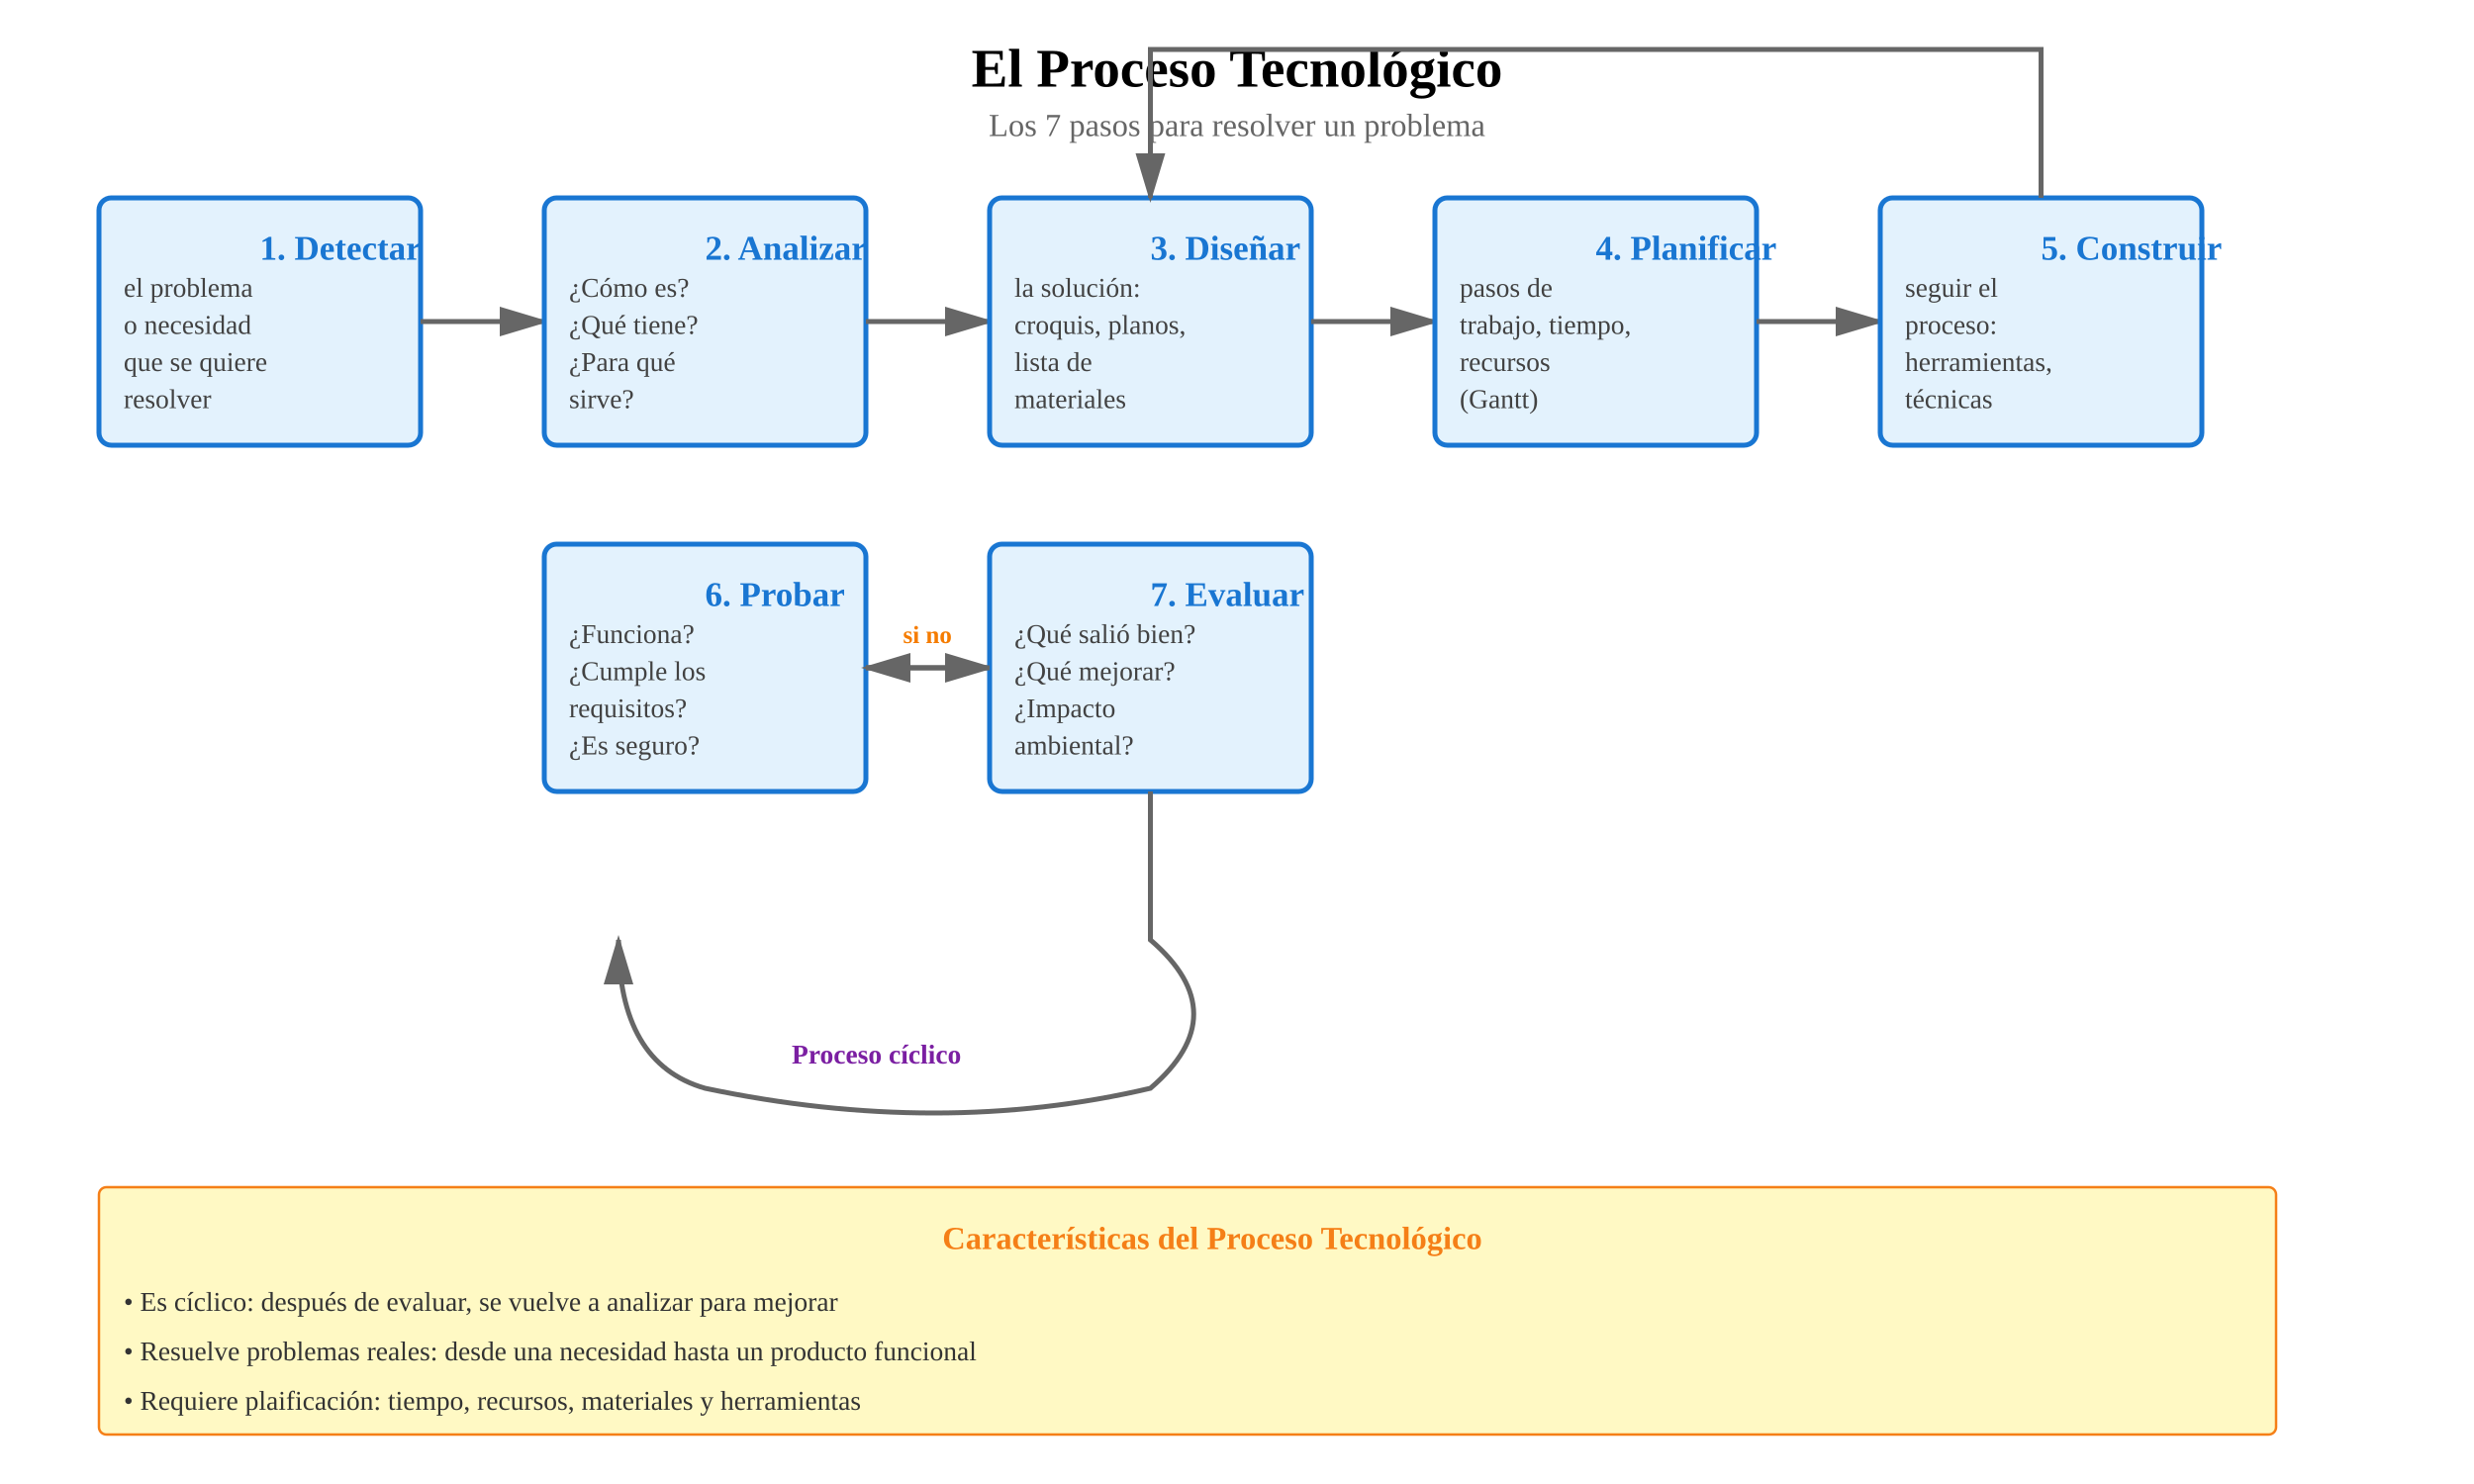
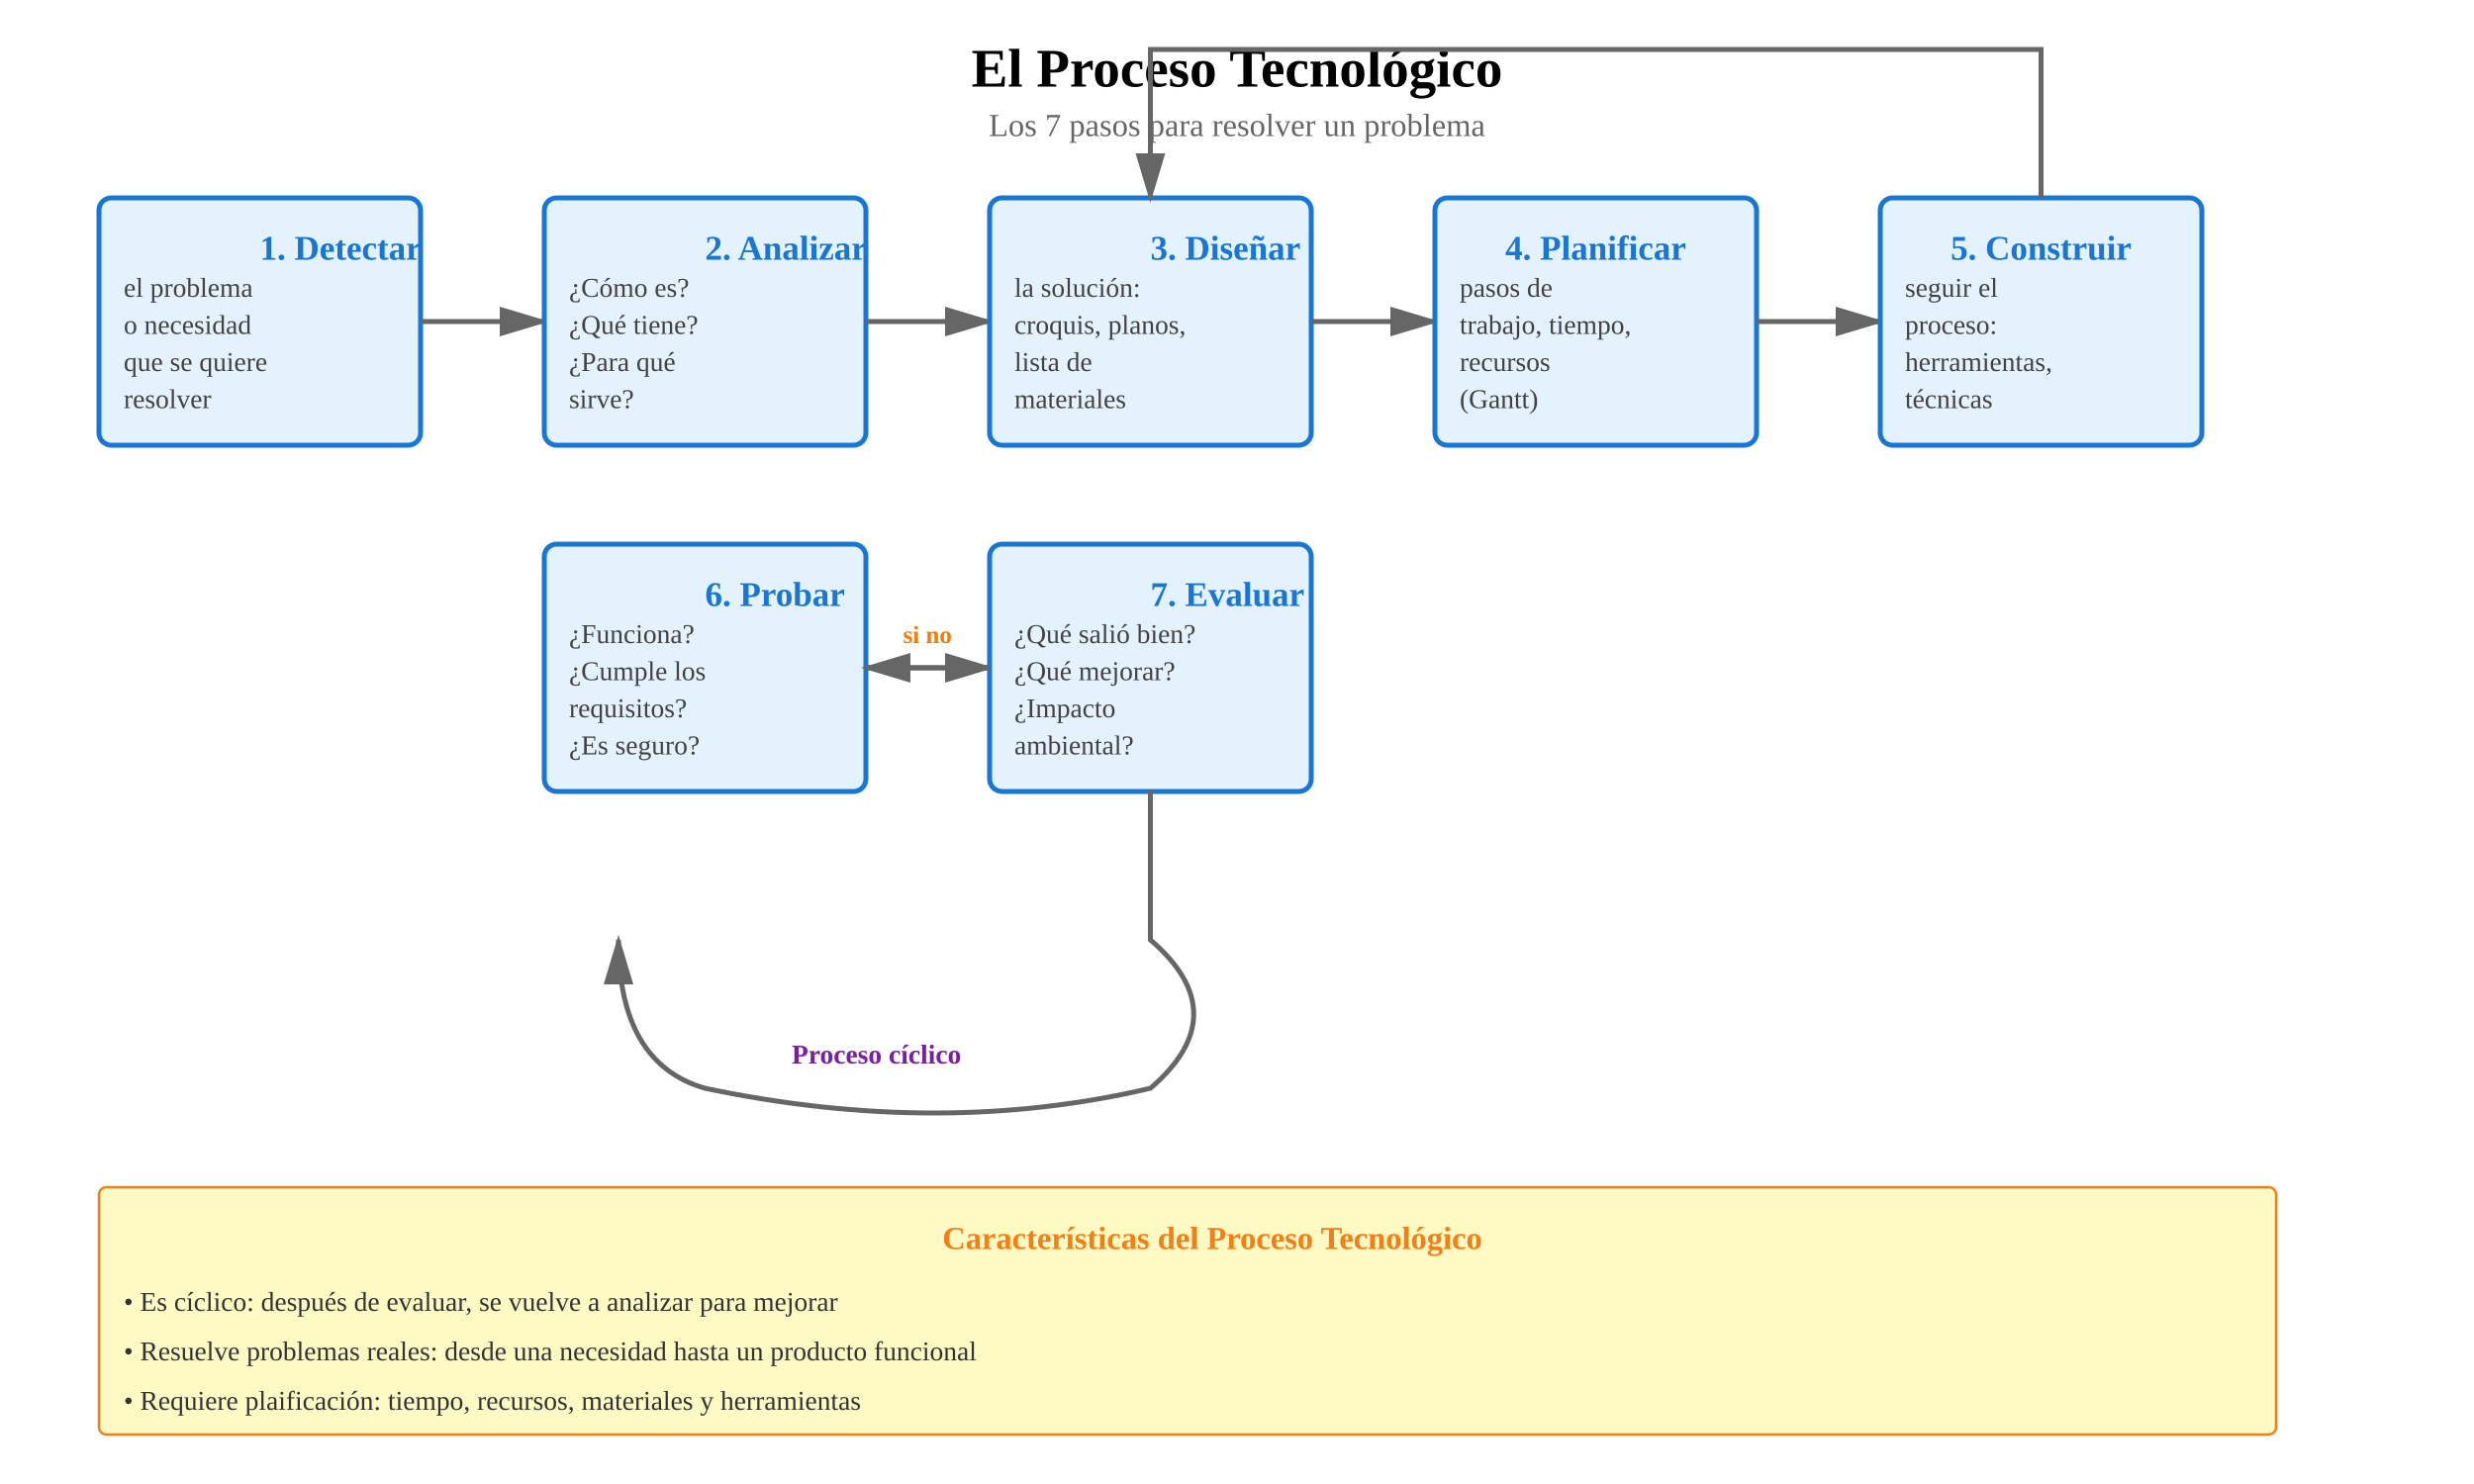
<svg xmlns="http://www.w3.org/2000/svg" viewBox="0 0 1000 600">
  <defs>
    <style>
      .step-box { fill: #E3F2FD; stroke: #1976D2; stroke-width: 2; }
      .step-title { font-size: 14px; font-weight: bold; fill: #1976D2; }
      .step-desc { font-size: 11px; fill: #424242; }
      .arrow { fill: none; stroke: #666; stroke-width: 2; marker-end: url(#arrowhead); }
      .cycle-indicator { fill: #F3E5F5; stroke: #7B1FA2; stroke-width: 2; }
    </style>
    <marker id="arrowhead" markerWidth="10" markerHeight="10" refX="9" refY="3" orient="auto">
      <polygon points="0 0, 10 3, 0 6" fill="#666" />
    </marker>
  </defs>
  <text x="500" y="35" style="font-size: 22px; font-weight: bold; text-anchor: middle;">El Proceso Tecnológico</text>
  <text x="500" y="55" style="font-size: 13px; fill: #666; text-anchor: middle;">Los 7 pasos para resolver un problema</text>
  <g id="step-1">
    <rect class="step-box" x="40" y="80" width="130" height="100" rx="5" />
    <text class="step-title" x="105" y="105">1. Detectar</text>
    <text class="step-desc" x="50" y="120">el problema</text>
    <text class="step-desc" x="50" y="135">o necesidad</text>
    <text class="step-desc" x="50" y="150">que se quiere</text>
    <text class="step-desc" x="50" y="165">resolver</text>
  </g>
  <path class="arrow" d="M 170 130 L 220 130" />
  <g id="step-2">
    <rect class="step-box" x="220" y="80" width="130" height="100" rx="5" />
    <text class="step-title" x="285" y="105">2. Analizar</text>
    <text class="step-desc" x="230" y="120">¿Cómo es?</text>
    <text class="step-desc" x="230" y="135">¿Qué tiene?</text>
    <text class="step-desc" x="230" y="150">¿Para qué</text>
    <text class="step-desc" x="230" y="165">sirve?</text>
  </g>
  <path class="arrow" d="M 350 130 L 400 130" />
  <g id="step-3">
    <rect class="step-box" x="400" y="80" width="130" height="100" rx="5" />
    <text class="step-title" x="465" y="105">3. Diseñar</text>
    <text class="step-desc" x="410" y="120">la solución:</text>
    <text class="step-desc" x="410" y="135">croquis, planos,</text>
    <text class="step-desc" x="410" y="150">lista de</text>
    <text class="step-desc" x="410" y="165">materiales</text>
  </g>
  <path class="arrow" d="M 530 130 L 580 130" />
  <g id="step-4">
    <rect class="step-box" x="580" y="80" width="130" height="100" rx="5" />
-     <text class="step-title" x="645" y="105">4. Planificar</text>
+     <text class="step-title" x="645" y="105" style="text-anchor: middle">4. Planificar</text>
    <text class="step-desc" x="590" y="120">pasos de</text>
    <text class="step-desc" x="590" y="135">trabajo, tiempo,</text>
    <text class="step-desc" x="590" y="150">recursos</text>
    <text class="step-desc" x="590" y="165">(Gantt)</text>
  </g>
  <path class="arrow" d="M 710 130 L 760 130" />
  <g id="step-5">
    <rect class="step-box" x="760" y="80" width="130" height="100" rx="5" />
-     <text class="step-title" x="825" y="105">5. Construir</text>
+     <text class="step-title" x="825" y="105" style="text-anchor: middle">5. Construir</text>
    <text class="step-desc" x="770" y="120">seguir el</text>
    <text class="step-desc" x="770" y="135">proceso:</text>
    <text class="step-desc" x="770" y="150">herramientas,</text>
    <text class="step-desc" x="770" y="165">técnicas</text>
  </g>
  <path class="arrow" d="M 825 80 L 825 20 L 465 20 L 465 80" />
  <g id="step-6">
    <rect class="step-box" x="220" y="220" width="130" height="100" rx="5" />
    <text class="step-title" x="285" y="245">6. Probar</text>
    <text class="step-desc" x="230" y="260">¿Funciona?</text>
    <text class="step-desc" x="230" y="275">¿Cumple los</text>
    <text class="step-desc" x="230" y="290">requisitos?</text>
    <text class="step-desc" x="230" y="305">¿Es seguro?</text>
  </g>
  <path class="arrow" d="M 350 270 L 400 270" />
  <g id="step-7">
    <rect class="step-box" x="400" y="220" width="130" height="100" rx="5" />
    <text class="step-title" x="465" y="245">7. Evaluar</text>
    <text class="step-desc" x="410" y="260">¿Qué salió bien?</text>
    <text class="step-desc" x="410" y="275">¿Qué mejorar?</text>
    <text class="step-desc" x="410" y="290">¿Impacto</text>
    <text class="step-desc" x="410" y="305">ambiental?</text>
  </g>
  <path class="arrow" d="M 400 270 L 350 270" stroke="#F57C00" stroke-width="2.5" />
  <text x="365" y="260" style="font-size: 10px; fill: #F57C00; font-weight: bold;">si no</text>
  <path class="arrow" d="M 465 320 L 465 380 Q 500 410 465 440 Q 380 460 285 440 Q 250 430 250 380" stroke="#7B1FA2" stroke-width="2.5" fill="none" marker-end="url(#arrowhead-purple)" />
  <text x="320" y="430" style="font-size: 11px; fill: #7B1FA2; font-weight: bold;">Proceso cíclico</text>
  <marker id="arrowhead-purple" markerWidth="10" markerHeight="10" refX="9" refY="3" orient="auto">
    <polygon points="0 0, 10 3, 0 6" fill="#7B1FA2" />
  </marker>
  <rect x="40" y="480" width="880" height="100" fill="#FFF9C4" stroke="#F57F17" stroke-width="1" rx="3" />
  <text x="490" y="505" style="font-size: 13px; font-weight: bold; text-anchor: middle; fill: #F57F17;">Características del Proceso Tecnológico</text>
  <text x="50" y="530" style="font-size: 11px; fill: #333;">• Es cíclico: después de evaluar, se vuelve a analizar para mejorar</text>
  <text x="50" y="550" style="font-size: 11px; fill: #333;">• Resuelve problemas reales: desde una necesidad hasta un producto funcional</text>
  <text x="50" y="570" style="font-size: 11px; fill: #333;">• Requiere plaificación: tiempo, recursos, materiales y herramientas</text>
</svg>
